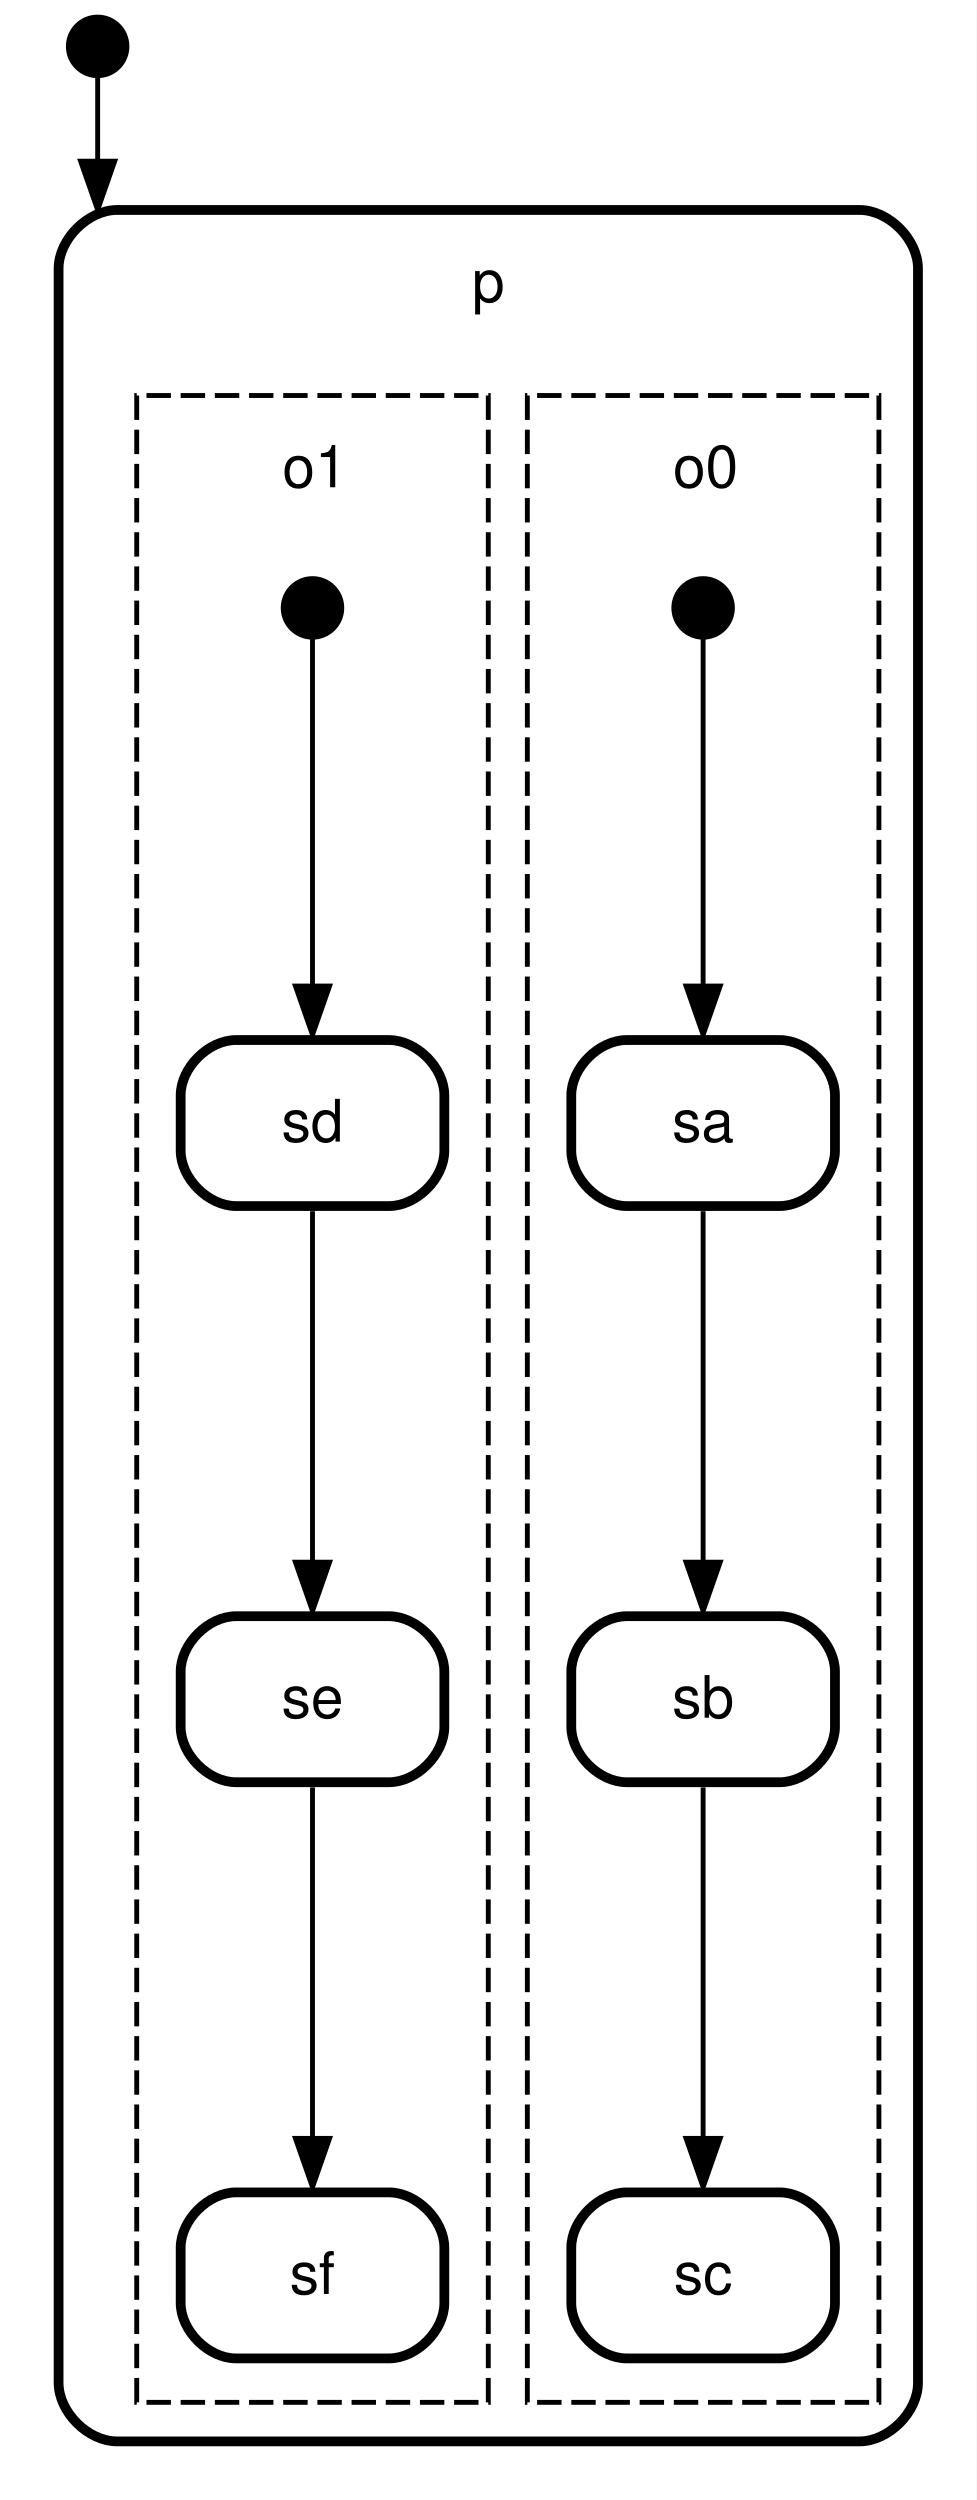
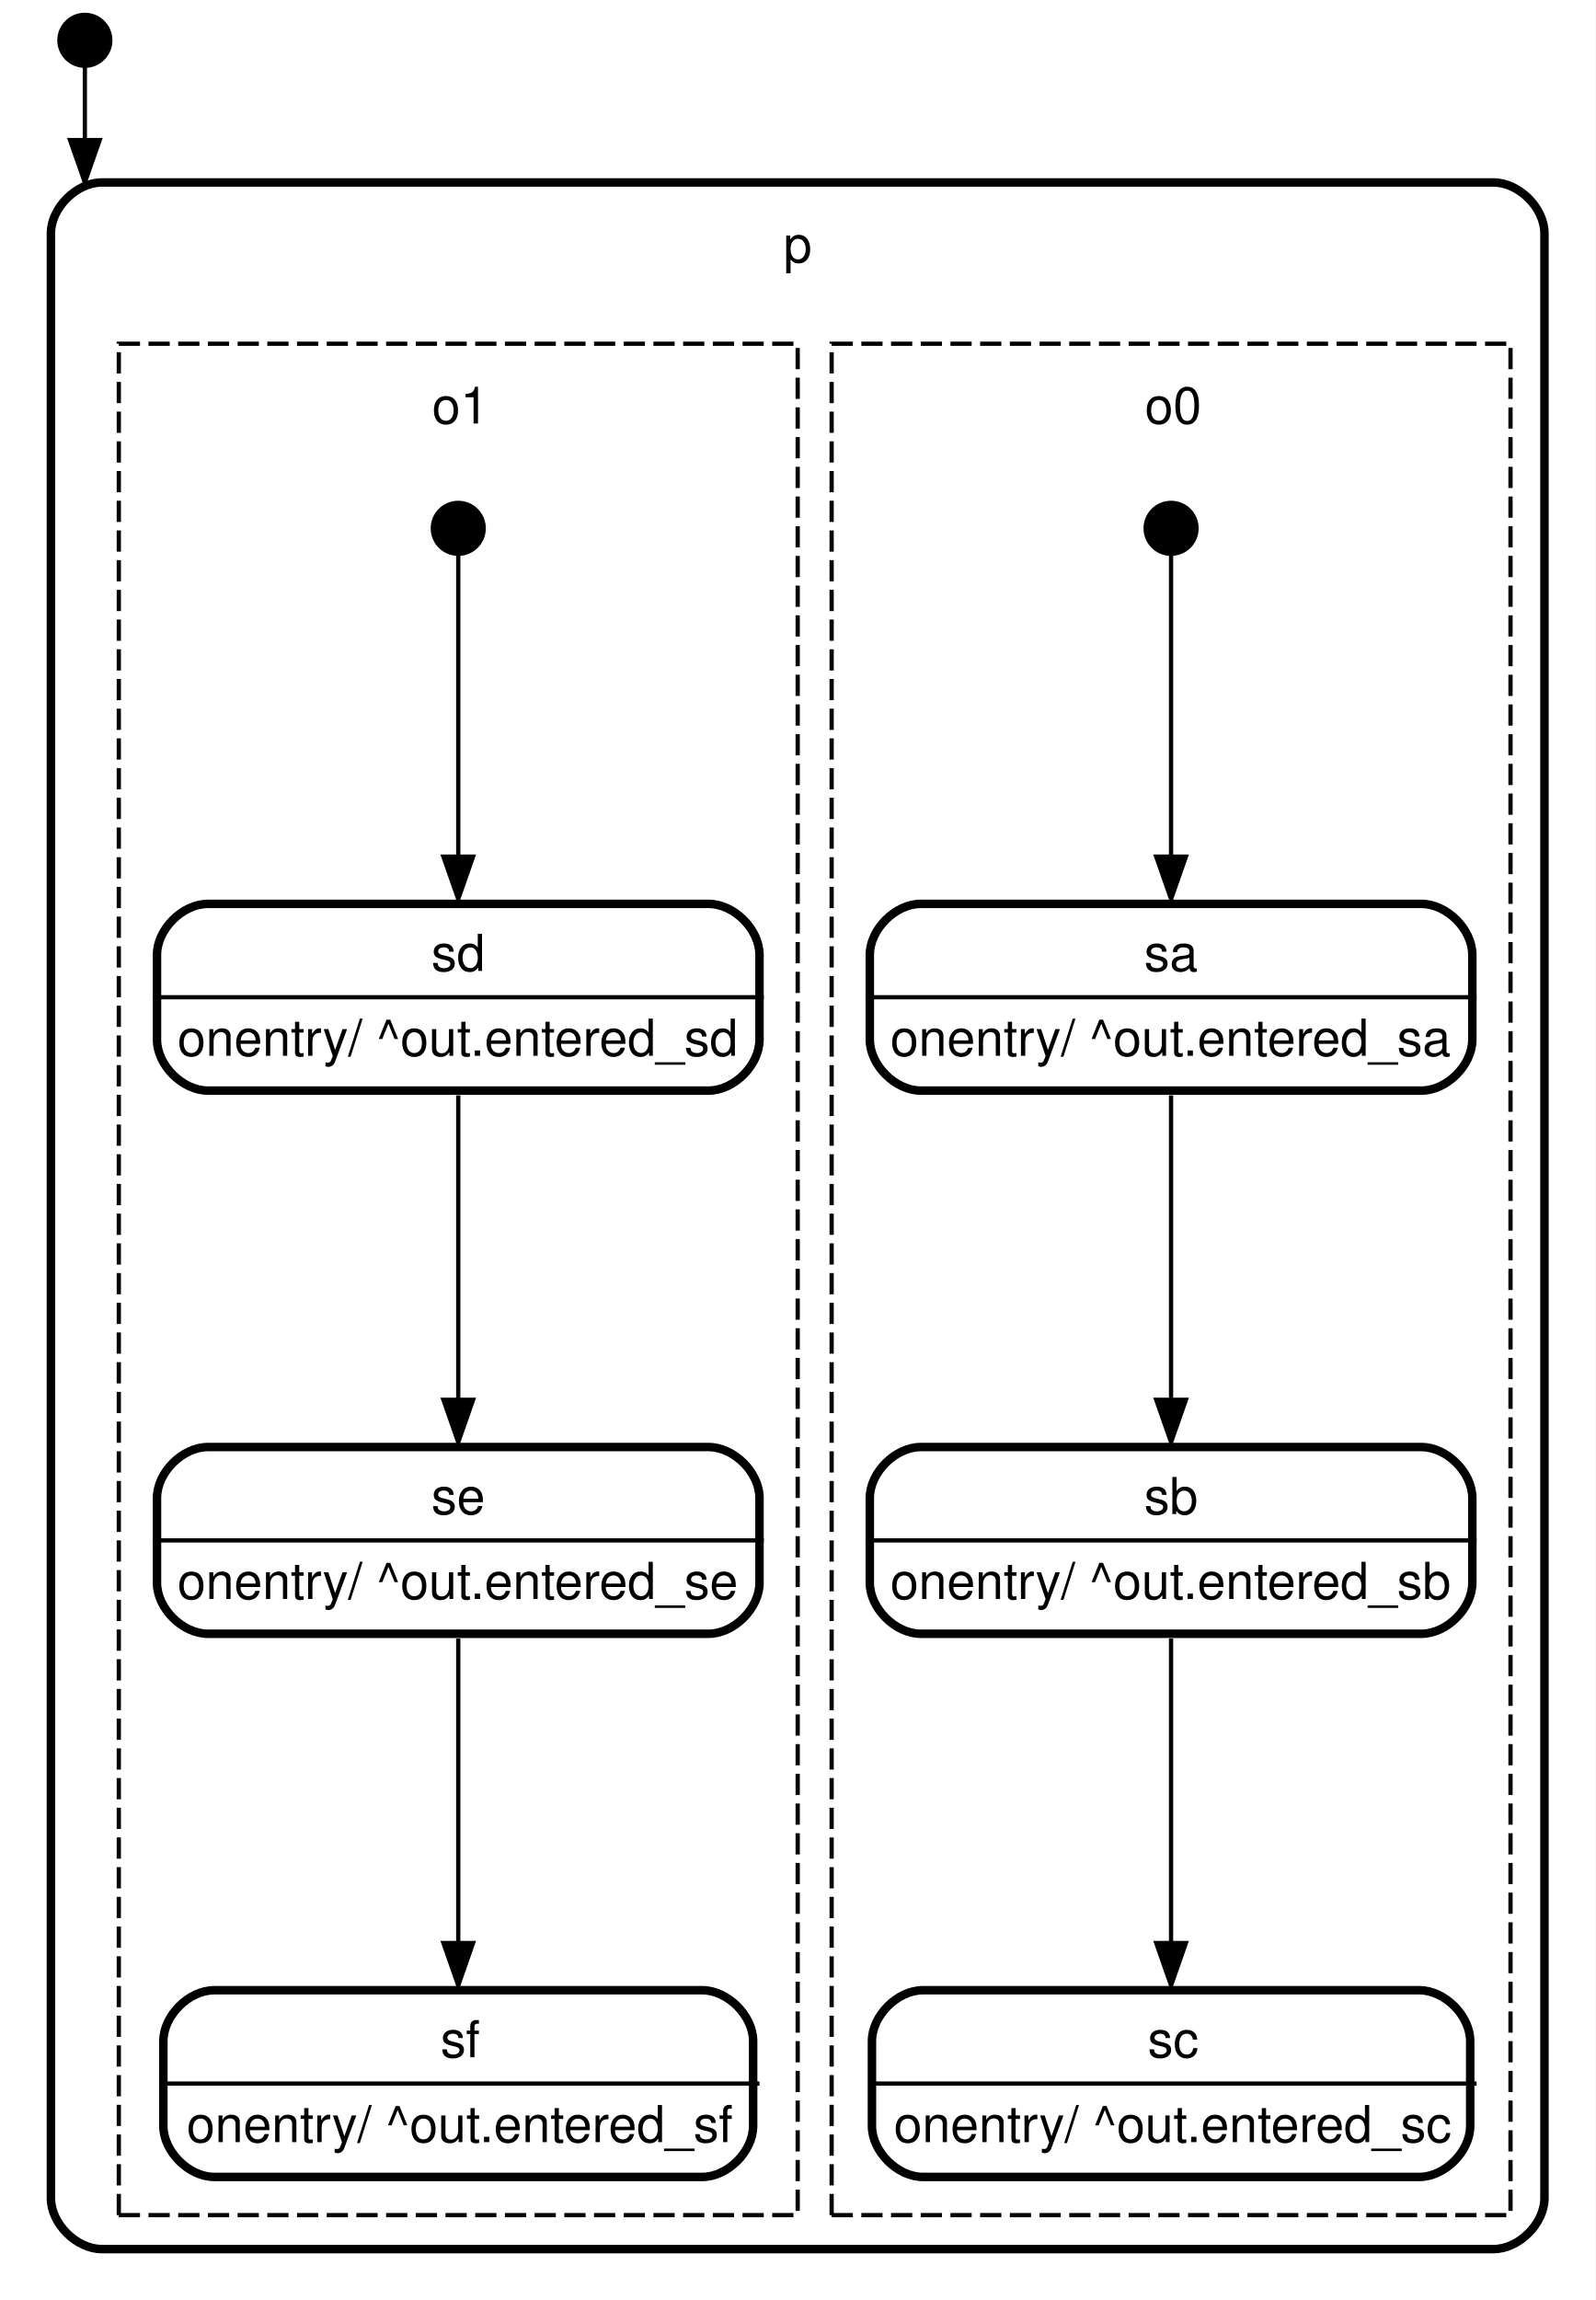
- <svg xmlns="http://www.w3.org/2000/svg" width="200pt" height="512pt" viewBox="0.00 0.00 200.00 512.00">
-   <g id="graph0" class="graph" transform="scale(1 1) rotate(0) translate(4 508)">
-     <polygon fill="#ffffff" stroke="transparent" points="-4,4 -4,-508 196,-508 196,4 -4,4" />
+ <svg xmlns="http://www.w3.org/2000/svg" width="376pt" height="542pt" viewBox="0.00 0.00 376.00 542.00">
+   <g id="graph0" class="graph" transform="scale(1 1) rotate(0) translate(4 538)">
+     <polygon fill="#ffffff" stroke="transparent" points="-4,4 -4,-538 372,-538 372,4 -4,4" />
    <g id="clust1" class="cluster">
-       <path fill="none" stroke="#000000" stroke-width="2" d="M20,-8C20,-8 172,-8 172,-8 178,-8 184,-14 184,-20 184,-20 184,-453 184,-453 184,-459 178,-465 172,-465 172,-465 20,-465 20,-465 14,-465 8,-459 8,-453 8,-453 8,-20 8,-20 8,-14 14,-8 20,-8" />
-       <text text-anchor="start" x="92.665" y="-446.2" font-family="Helvetica,sans-Serif" font-size="12.00" fill="#000000">p</text>
+       <path fill="none" stroke="#000000" stroke-width="2" d="M20,-8C20,-8 348,-8 348,-8 354,-8 360,-14 360,-20 360,-20 360,-483 360,-483 360,-489 354,-495 348,-495 348,-495 20,-495 20,-495 14,-495 8,-489 8,-483 8,-483 8,-20 8,-20 8,-14 14,-8 20,-8" />
+       <text text-anchor="start" x="180.665" y="-476.2" font-family="Helvetica,sans-Serif" font-size="12.00" fill="#000000">p</text>
    </g>
    <g id="clust2" class="cluster">
-       <polygon fill="none" stroke="#000000" stroke-dasharray="5,2" points="104,-16 104,-427 176,-427 176,-16 104,-16" />
-       <text text-anchor="start" x="133.829" y="-408.2" font-family="Helvetica,sans-Serif" font-size="12.00" fill="#000000">o0</text>
+       <polygon fill="none" stroke="#000000" stroke-dasharray="5,2" points="192,-16 192,-457 352,-457 352,-16 192,-16" />
+       <text text-anchor="start" x="265.829" y="-438.2" font-family="Helvetica,sans-Serif" font-size="12.00" fill="#000000">o0</text>
    </g>
    <g id="clust3" class="cluster">
-       <polygon fill="none" stroke="#000000" stroke-dasharray="5,2" points="24,-16 24,-427 96,-427 96,-16 24,-16" />
-       <text text-anchor="start" x="53.829" y="-408.2" font-family="Helvetica,sans-Serif" font-size="12.00" fill="#000000">o1</text>
+       <polygon fill="none" stroke="#000000" stroke-dasharray="5,2" points="24,-16 24,-457 184,-457 184,-16 24,-16" />
+       <text text-anchor="start" x="97.829" y="-438.2" font-family="Helvetica,sans-Serif" font-size="12.00" fill="#000000">o1</text>
    </g>
    <g id="node1" class="node">
-       <ellipse fill="#000000" stroke="#000000" stroke-width="2" cx="16" cy="-498.5" rx="5.5" ry="5.5" />
+       <ellipse fill="#000000" stroke="#000000" stroke-width="2" cx="16" cy="-528.5" rx="5.5" ry="5.5" />
    </g>
    <g id="edge1" class="edge">
-       <path fill="none" stroke="#000000" d="M16,-492.953C16,-488.778 16,-482.504 16,-475.033" />
-       <polygon fill="#000000" stroke="#000000" points="19.5,-474.997 16,-464.997 12.5,-474.997 19.5,-474.997" />
-       <text text-anchor="middle" x="17.39" y="-476" font-family="Helvetica,sans-Serif" font-size="10.00" fill="#000000"> </text>
+       <path fill="none" stroke="#000000" d="M16,-522.953C16,-518.778 16,-512.504 16,-505.033" />
+       <polygon fill="#000000" stroke="#000000" points="19.5,-504.997 16,-494.997 12.5,-504.997 19.5,-504.997" />
+       <text text-anchor="middle" x="17.39" y="-506" font-family="Helvetica,sans-Serif" font-size="10.00" fill="#000000"> </text>
    </g>
    <g id="node4" class="node">
-       <ellipse fill="#000000" stroke="#000000" stroke-width="2" cx="140" cy="-383.5" rx="5.5" ry="5.5" />
+       <ellipse fill="#000000" stroke="#000000" stroke-width="2" cx="272" cy="-413.5" rx="5.5" ry="5.5" />
    </g>
    <g id="node5" class="node">
-       <polygon fill="transparent" stroke="transparent" stroke-width="2" points="168,-296 112,-296 112,-260 168,-260 168,-296" />
-       <text text-anchor="start" x="133.665" y="-274.2" font-family="Helvetica,sans-Serif" font-size="12.00" fill="#000000">sa</text>
-       <path fill="none" stroke="#000000" stroke-width="2" d="M124.333,-261C124.333,-261 155.667,-261 155.667,-261 161.333,-261 167,-266.667 167,-272.333 167,-272.333 167,-283.667 167,-283.667 167,-289.333 161.333,-295 155.667,-295 155.667,-295 124.333,-295 124.333,-295 118.667,-295 113,-289.333 113,-283.667 113,-283.667 113,-272.333 113,-272.333 113,-266.667 118.667,-261 124.333,-261" />
+       <polygon fill="transparent" stroke="transparent" stroke-width="2" points="344,-326 200,-326 200,-280 344,-280 344,-326" />
+       <text text-anchor="start" x="265.665" y="-309.2" font-family="Helvetica,sans-Serif" font-size="12.00" fill="#000000">sa</text>
+       <text text-anchor="start" x="205.827" y="-289.2" font-family="Helvetica,sans-Serif" font-size="12.00" fill="#000000">onentry/ ^out.entered_sa</text>
+       <polygon fill="#000000" stroke="#000000" points="200,-303 200,-303 344,-303 344,-303 200,-303" />
+       <path fill="none" stroke="#000000" stroke-width="2" d="M213,-281C213,-281 331,-281 331,-281 337,-281 343,-287 343,-293 343,-293 343,-313 343,-313 343,-319 337,-325 331,-325 331,-325 213,-325 213,-325 207,-325 201,-319 201,-313 201,-313 201,-293 201,-293 201,-287 207,-281 213,-281" />
    </g>
    <g id="edge2" class="edge">
-       <path fill="none" stroke="#000000" d="M140,-377.829C140,-373.174 140,-366.41 140,-360.5 140,-360.5 140,-360.5 140,-313.5 140,-311.108 140,-308.625 140,-306.134" />
-       <polygon fill="#000000" stroke="#000000" points="143.5,-306.06 140,-296.06 136.5,-306.06 143.5,-306.06" />
-       <text text-anchor="middle" x="141.389" y="-334" font-family="Helvetica,sans-Serif" font-size="10.00" fill="#000000"> </text>
+       <path fill="none" stroke="#000000" d="M272,-407.829C272,-403.174 272,-396.41 272,-390.5 272,-390.5 272,-390.5 272,-343.5 272,-341.127 272,-338.676 272,-336.208" />
+       <polygon fill="#000000" stroke="#000000" points="275.5,-336.131 272,-326.131 268.5,-336.131 275.5,-336.131" />
+       <text text-anchor="middle" x="273.389" y="-364" font-family="Helvetica,sans-Serif" font-size="10.00" fill="#000000"> </text>
    </g>
    <g id="node6" class="node">
-       <polygon fill="transparent" stroke="transparent" stroke-width="2" points="168,-178 112,-178 112,-142 168,-142 168,-178" />
-       <text text-anchor="start" x="133.665" y="-156.2" font-family="Helvetica,sans-Serif" font-size="12.00" fill="#000000">sb</text>
-       <path fill="none" stroke="#000000" stroke-width="2" d="M124.333,-143C124.333,-143 155.667,-143 155.667,-143 161.333,-143 167,-148.667 167,-154.333 167,-154.333 167,-165.667 167,-165.667 167,-171.333 161.333,-177 155.667,-177 155.667,-177 124.333,-177 124.333,-177 118.667,-177 113,-171.333 113,-165.667 113,-165.667 113,-154.333 113,-154.333 113,-148.667 118.667,-143 124.333,-143" />
+       <polygon fill="transparent" stroke="transparent" stroke-width="2" points="344,-198 200,-198 200,-152 344,-152 344,-198" />
+       <text text-anchor="start" x="265.665" y="-181.2" font-family="Helvetica,sans-Serif" font-size="12.00" fill="#000000">sb</text>
+       <text text-anchor="start" x="205.827" y="-161.2" font-family="Helvetica,sans-Serif" font-size="12.00" fill="#000000">onentry/ ^out.entered_sb</text>
+       <polygon fill="#000000" stroke="#000000" points="200,-175 200,-175 344,-175 344,-175 200,-175" />
+       <path fill="none" stroke="#000000" stroke-width="2" d="M213,-153C213,-153 331,-153 331,-153 337,-153 343,-159 343,-165 343,-165 343,-185 343,-185 343,-191 337,-197 331,-197 331,-197 213,-197 213,-197 207,-197 201,-191 201,-185 201,-185 201,-165 201,-165 201,-159 207,-153 213,-153" />
    </g>
    <g id="edge3" class="edge">
-       <path fill="none" stroke="#000000" d="M140,-259.94C140,-254.35 140,-248.17 140,-242.5 140,-242.5 140,-242.5 140,-195.5 140,-193.108 140,-190.625 140,-188.134" />
-       <polygon fill="#000000" stroke="#000000" points="143.5,-188.06 140,-178.06 136.5,-188.06 143.5,-188.06" />
-       <text text-anchor="middle" x="141.389" y="-216" font-family="Helvetica,sans-Serif" font-size="10.00" fill="#000000"> </text>
+       <path fill="none" stroke="#000000" d="M272,-279.869C272,-274.19 272,-268.125 272,-262.5 272,-262.5 272,-262.5 272,-215.5 272,-213.127 272,-210.676 272,-208.208" />
+       <polygon fill="#000000" stroke="#000000" points="275.5,-208.131 272,-198.131 268.5,-208.131 275.5,-208.131" />
+       <text text-anchor="middle" x="273.389" y="-236" font-family="Helvetica,sans-Serif" font-size="10.00" fill="#000000"> </text>
    </g>
    <g id="node7" class="node">
-       <polygon fill="transparent" stroke="transparent" stroke-width="2" points="168,-60 112,-60 112,-24 168,-24 168,-60" />
-       <text text-anchor="start" x="134" y="-38.2" font-family="Helvetica,sans-Serif" font-size="12.00" fill="#000000">sc</text>
-       <path fill="none" stroke="#000000" stroke-width="2" d="M124.333,-25C124.333,-25 155.667,-25 155.667,-25 161.333,-25 167,-30.667 167,-36.333 167,-36.333 167,-47.667 167,-47.667 167,-53.333 161.333,-59 155.667,-59 155.667,-59 124.333,-59 124.333,-59 118.667,-59 113,-53.333 113,-47.667 113,-47.667 113,-36.333 113,-36.333 113,-30.667 118.667,-25 124.333,-25" />
+       <polygon fill="transparent" stroke="transparent" stroke-width="2" points="343.5,-70 200.5,-70 200.5,-24 343.5,-24 343.5,-70" />
+       <text text-anchor="start" x="266.5" y="-53.2" font-family="Helvetica,sans-Serif" font-size="12.00" fill="#000000">sc</text>
+       <text text-anchor="start" x="206.663" y="-33.2" font-family="Helvetica,sans-Serif" font-size="12.00" fill="#000000">onentry/ ^out.entered_sc</text>
+       <polygon fill="#000000" stroke="#000000" points="201,-47 201,-47 344,-47 344,-47 201,-47" />
+       <path fill="none" stroke="#000000" stroke-width="2" d="M213.5,-25C213.5,-25 330.5,-25 330.5,-25 336.5,-25 342.5,-31 342.5,-37 342.5,-37 342.5,-57 342.5,-57 342.5,-63 336.5,-69 330.5,-69 330.5,-69 213.5,-69 213.5,-69 207.5,-69 201.5,-63 201.5,-57 201.5,-57 201.5,-37 201.5,-37 201.5,-31 207.5,-25 213.5,-25" />
    </g>
    <g id="edge4" class="edge">
-       <path fill="none" stroke="#000000" d="M140,-141.94C140,-136.35 140,-130.17 140,-124.5 140,-124.5 140,-124.5 140,-77.5 140,-75.108 140,-72.625 140,-70.134" />
-       <polygon fill="#000000" stroke="#000000" points="143.5,-70.06 140,-60.06 136.5,-70.06 143.5,-70.06" />
-       <text text-anchor="middle" x="141.389" y="-98" font-family="Helvetica,sans-Serif" font-size="10.00" fill="#000000"> </text>
+       <path fill="none" stroke="#000000" d="M272,-151.869C272,-146.19 272,-140.125 272,-134.5 272,-134.5 272,-134.5 272,-87.5 272,-85.127 272,-82.676 272,-80.208" />
+       <polygon fill="#000000" stroke="#000000" points="275.5,-80.131 272,-70.131 268.5,-80.131 275.5,-80.131" />
+       <text text-anchor="middle" x="273.389" y="-108" font-family="Helvetica,sans-Serif" font-size="10.00" fill="#000000"> </text>
    </g>
    <g id="node9" class="node">
-       <ellipse fill="#000000" stroke="#000000" stroke-width="2" cx="60" cy="-383.5" rx="5.5" ry="5.5" />
+       <ellipse fill="#000000" stroke="#000000" stroke-width="2" cx="104" cy="-413.5" rx="5.5" ry="5.5" />
    </g>
    <g id="node10" class="node">
-       <polygon fill="transparent" stroke="transparent" stroke-width="2" points="88,-296 32,-296 32,-260 88,-260 88,-296" />
-       <text text-anchor="start" x="53.665" y="-274.2" font-family="Helvetica,sans-Serif" font-size="12.00" fill="#000000">sd</text>
-       <path fill="none" stroke="#000000" stroke-width="2" d="M44.333,-261C44.333,-261 75.667,-261 75.667,-261 81.333,-261 87,-266.667 87,-272.333 87,-272.333 87,-283.667 87,-283.667 87,-289.333 81.333,-295 75.667,-295 75.667,-295 44.333,-295 44.333,-295 38.667,-295 33,-289.333 33,-283.667 33,-283.667 33,-272.333 33,-272.333 33,-266.667 38.667,-261 44.333,-261" />
+       <polygon fill="transparent" stroke="transparent" stroke-width="2" points="176,-326 32,-326 32,-280 176,-280 176,-326" />
+       <text text-anchor="start" x="97.665" y="-309.2" font-family="Helvetica,sans-Serif" font-size="12.00" fill="#000000">sd</text>
+       <text text-anchor="start" x="37.827" y="-289.2" font-family="Helvetica,sans-Serif" font-size="12.00" fill="#000000">onentry/ ^out.entered_sd</text>
+       <polygon fill="#000000" stroke="#000000" points="32,-303 32,-303 176,-303 176,-303 32,-303" />
+       <path fill="none" stroke="#000000" stroke-width="2" d="M45,-281C45,-281 163,-281 163,-281 169,-281 175,-287 175,-293 175,-293 175,-313 175,-313 175,-319 169,-325 163,-325 163,-325 45,-325 45,-325 39,-325 33,-319 33,-313 33,-313 33,-293 33,-293 33,-287 39,-281 45,-281" />
    </g>
    <g id="edge5" class="edge">
-       <path fill="none" stroke="#000000" d="M60,-377.829C60,-373.174 60,-366.41 60,-360.5 60,-360.5 60,-360.5 60,-313.5 60,-311.108 60,-308.625 60,-306.134" />
-       <polygon fill="#000000" stroke="#000000" points="63.5,-306.06 60,-296.06 56.5,-306.06 63.5,-306.06" />
-       <text text-anchor="middle" x="61.389" y="-334" font-family="Helvetica,sans-Serif" font-size="10.00" fill="#000000"> </text>
+       <path fill="none" stroke="#000000" d="M104,-407.829C104,-403.174 104,-396.41 104,-390.5 104,-390.5 104,-390.5 104,-343.5 104,-341.127 104,-338.676 104,-336.208" />
+       <polygon fill="#000000" stroke="#000000" points="107.5,-336.131 104,-326.131 100.5,-336.131 107.5,-336.131" />
+       <text text-anchor="middle" x="105.389" y="-364" font-family="Helvetica,sans-Serif" font-size="10.00" fill="#000000"> </text>
    </g>
    <g id="node11" class="node">
-       <polygon fill="transparent" stroke="transparent" stroke-width="2" points="88,-178 32,-178 32,-142 88,-142 88,-178" />
-       <text text-anchor="start" x="53.665" y="-156.2" font-family="Helvetica,sans-Serif" font-size="12.00" fill="#000000">se</text>
-       <path fill="none" stroke="#000000" stroke-width="2" d="M44.333,-143C44.333,-143 75.667,-143 75.667,-143 81.333,-143 87,-148.667 87,-154.333 87,-154.333 87,-165.667 87,-165.667 87,-171.333 81.333,-177 75.667,-177 75.667,-177 44.333,-177 44.333,-177 38.667,-177 33,-171.333 33,-165.667 33,-165.667 33,-154.333 33,-154.333 33,-148.667 38.667,-143 44.333,-143" />
+       <polygon fill="transparent" stroke="transparent" stroke-width="2" points="176,-198 32,-198 32,-152 176,-152 176,-198" />
+       <text text-anchor="start" x="97.665" y="-181.2" font-family="Helvetica,sans-Serif" font-size="12.00" fill="#000000">se</text>
+       <text text-anchor="start" x="37.827" y="-161.2" font-family="Helvetica,sans-Serif" font-size="12.00" fill="#000000">onentry/ ^out.entered_se</text>
+       <polygon fill="#000000" stroke="#000000" points="32,-175 32,-175 176,-175 176,-175 32,-175" />
+       <path fill="none" stroke="#000000" stroke-width="2" d="M45,-153C45,-153 163,-153 163,-153 169,-153 175,-159 175,-165 175,-165 175,-185 175,-185 175,-191 169,-197 163,-197 163,-197 45,-197 45,-197 39,-197 33,-191 33,-185 33,-185 33,-165 33,-165 33,-159 39,-153 45,-153" />
    </g>
    <g id="edge6" class="edge">
-       <path fill="none" stroke="#000000" d="M60,-259.94C60,-254.35 60,-248.17 60,-242.5 60,-242.5 60,-242.5 60,-195.5 60,-193.108 60,-190.625 60,-188.134" />
-       <polygon fill="#000000" stroke="#000000" points="63.5,-188.06 60,-178.06 56.5,-188.06 63.5,-188.06" />
-       <text text-anchor="middle" x="61.389" y="-216" font-family="Helvetica,sans-Serif" font-size="10.00" fill="#000000"> </text>
+       <path fill="none" stroke="#000000" d="M104,-279.869C104,-274.19 104,-268.125 104,-262.5 104,-262.5 104,-262.5 104,-215.5 104,-213.127 104,-210.676 104,-208.208" />
+       <polygon fill="#000000" stroke="#000000" points="107.5,-208.131 104,-198.131 100.5,-208.131 107.5,-208.131" />
+       <text text-anchor="middle" x="105.389" y="-236" font-family="Helvetica,sans-Serif" font-size="10.00" fill="#000000"> </text>
    </g>
    <g id="node12" class="node">
-       <polygon fill="transparent" stroke="transparent" stroke-width="2" points="88,-60 32,-60 32,-24 88,-24 88,-60" />
-       <text text-anchor="start" x="55.333" y="-38.2" font-family="Helvetica,sans-Serif" font-size="12.00" fill="#000000">sf</text>
-       <path fill="none" stroke="#000000" stroke-width="2" d="M44.333,-25C44.333,-25 75.667,-25 75.667,-25 81.333,-25 87,-30.667 87,-36.333 87,-36.333 87,-47.667 87,-47.667 87,-53.333 81.333,-59 75.667,-59 75.667,-59 44.333,-59 44.333,-59 38.667,-59 33,-53.333 33,-47.667 33,-47.667 33,-36.333 33,-36.333 33,-30.667 38.667,-25 44.333,-25" />
+       <polygon fill="transparent" stroke="transparent" stroke-width="2" points="174.5,-70 33.5,-70 33.5,-24 174.5,-24 174.5,-70" />
+       <text text-anchor="start" x="99.833" y="-53.2" font-family="Helvetica,sans-Serif" font-size="12.00" fill="#000000">sf</text>
+       <text text-anchor="start" x="39.995" y="-33.2" font-family="Helvetica,sans-Serif" font-size="12.00" fill="#000000">onentry/ ^out.entered_sf</text>
+       <polygon fill="#000000" stroke="#000000" points="34,-47 34,-47 175,-47 175,-47 34,-47" />
+       <path fill="none" stroke="#000000" stroke-width="2" d="M46.5,-25C46.5,-25 161.5,-25 161.5,-25 167.5,-25 173.5,-31 173.5,-37 173.5,-37 173.5,-57 173.5,-57 173.5,-63 167.5,-69 161.5,-69 161.5,-69 46.5,-69 46.5,-69 40.5,-69 34.5,-63 34.5,-57 34.5,-57 34.5,-37 34.5,-37 34.5,-31 40.5,-25 46.5,-25" />
    </g>
    <g id="edge7" class="edge">
-       <path fill="none" stroke="#000000" d="M60,-141.94C60,-136.35 60,-130.17 60,-124.5 60,-124.5 60,-124.5 60,-77.5 60,-75.108 60,-72.625 60,-70.134" />
-       <polygon fill="#000000" stroke="#000000" points="63.5,-70.06 60,-60.06 56.5,-70.06 63.5,-70.06" />
-       <text text-anchor="middle" x="61.389" y="-98" font-family="Helvetica,sans-Serif" font-size="10.00" fill="#000000"> </text>
+       <path fill="none" stroke="#000000" d="M104,-151.869C104,-146.19 104,-140.125 104,-134.5 104,-134.5 104,-134.5 104,-87.5 104,-85.127 104,-82.676 104,-80.208" />
+       <polygon fill="#000000" stroke="#000000" points="107.5,-80.131 104,-70.131 100.5,-80.131 107.5,-80.131" />
+       <text text-anchor="middle" x="105.389" y="-108" font-family="Helvetica,sans-Serif" font-size="10.00" fill="#000000"> </text>
    </g>
  </g>
</svg>
